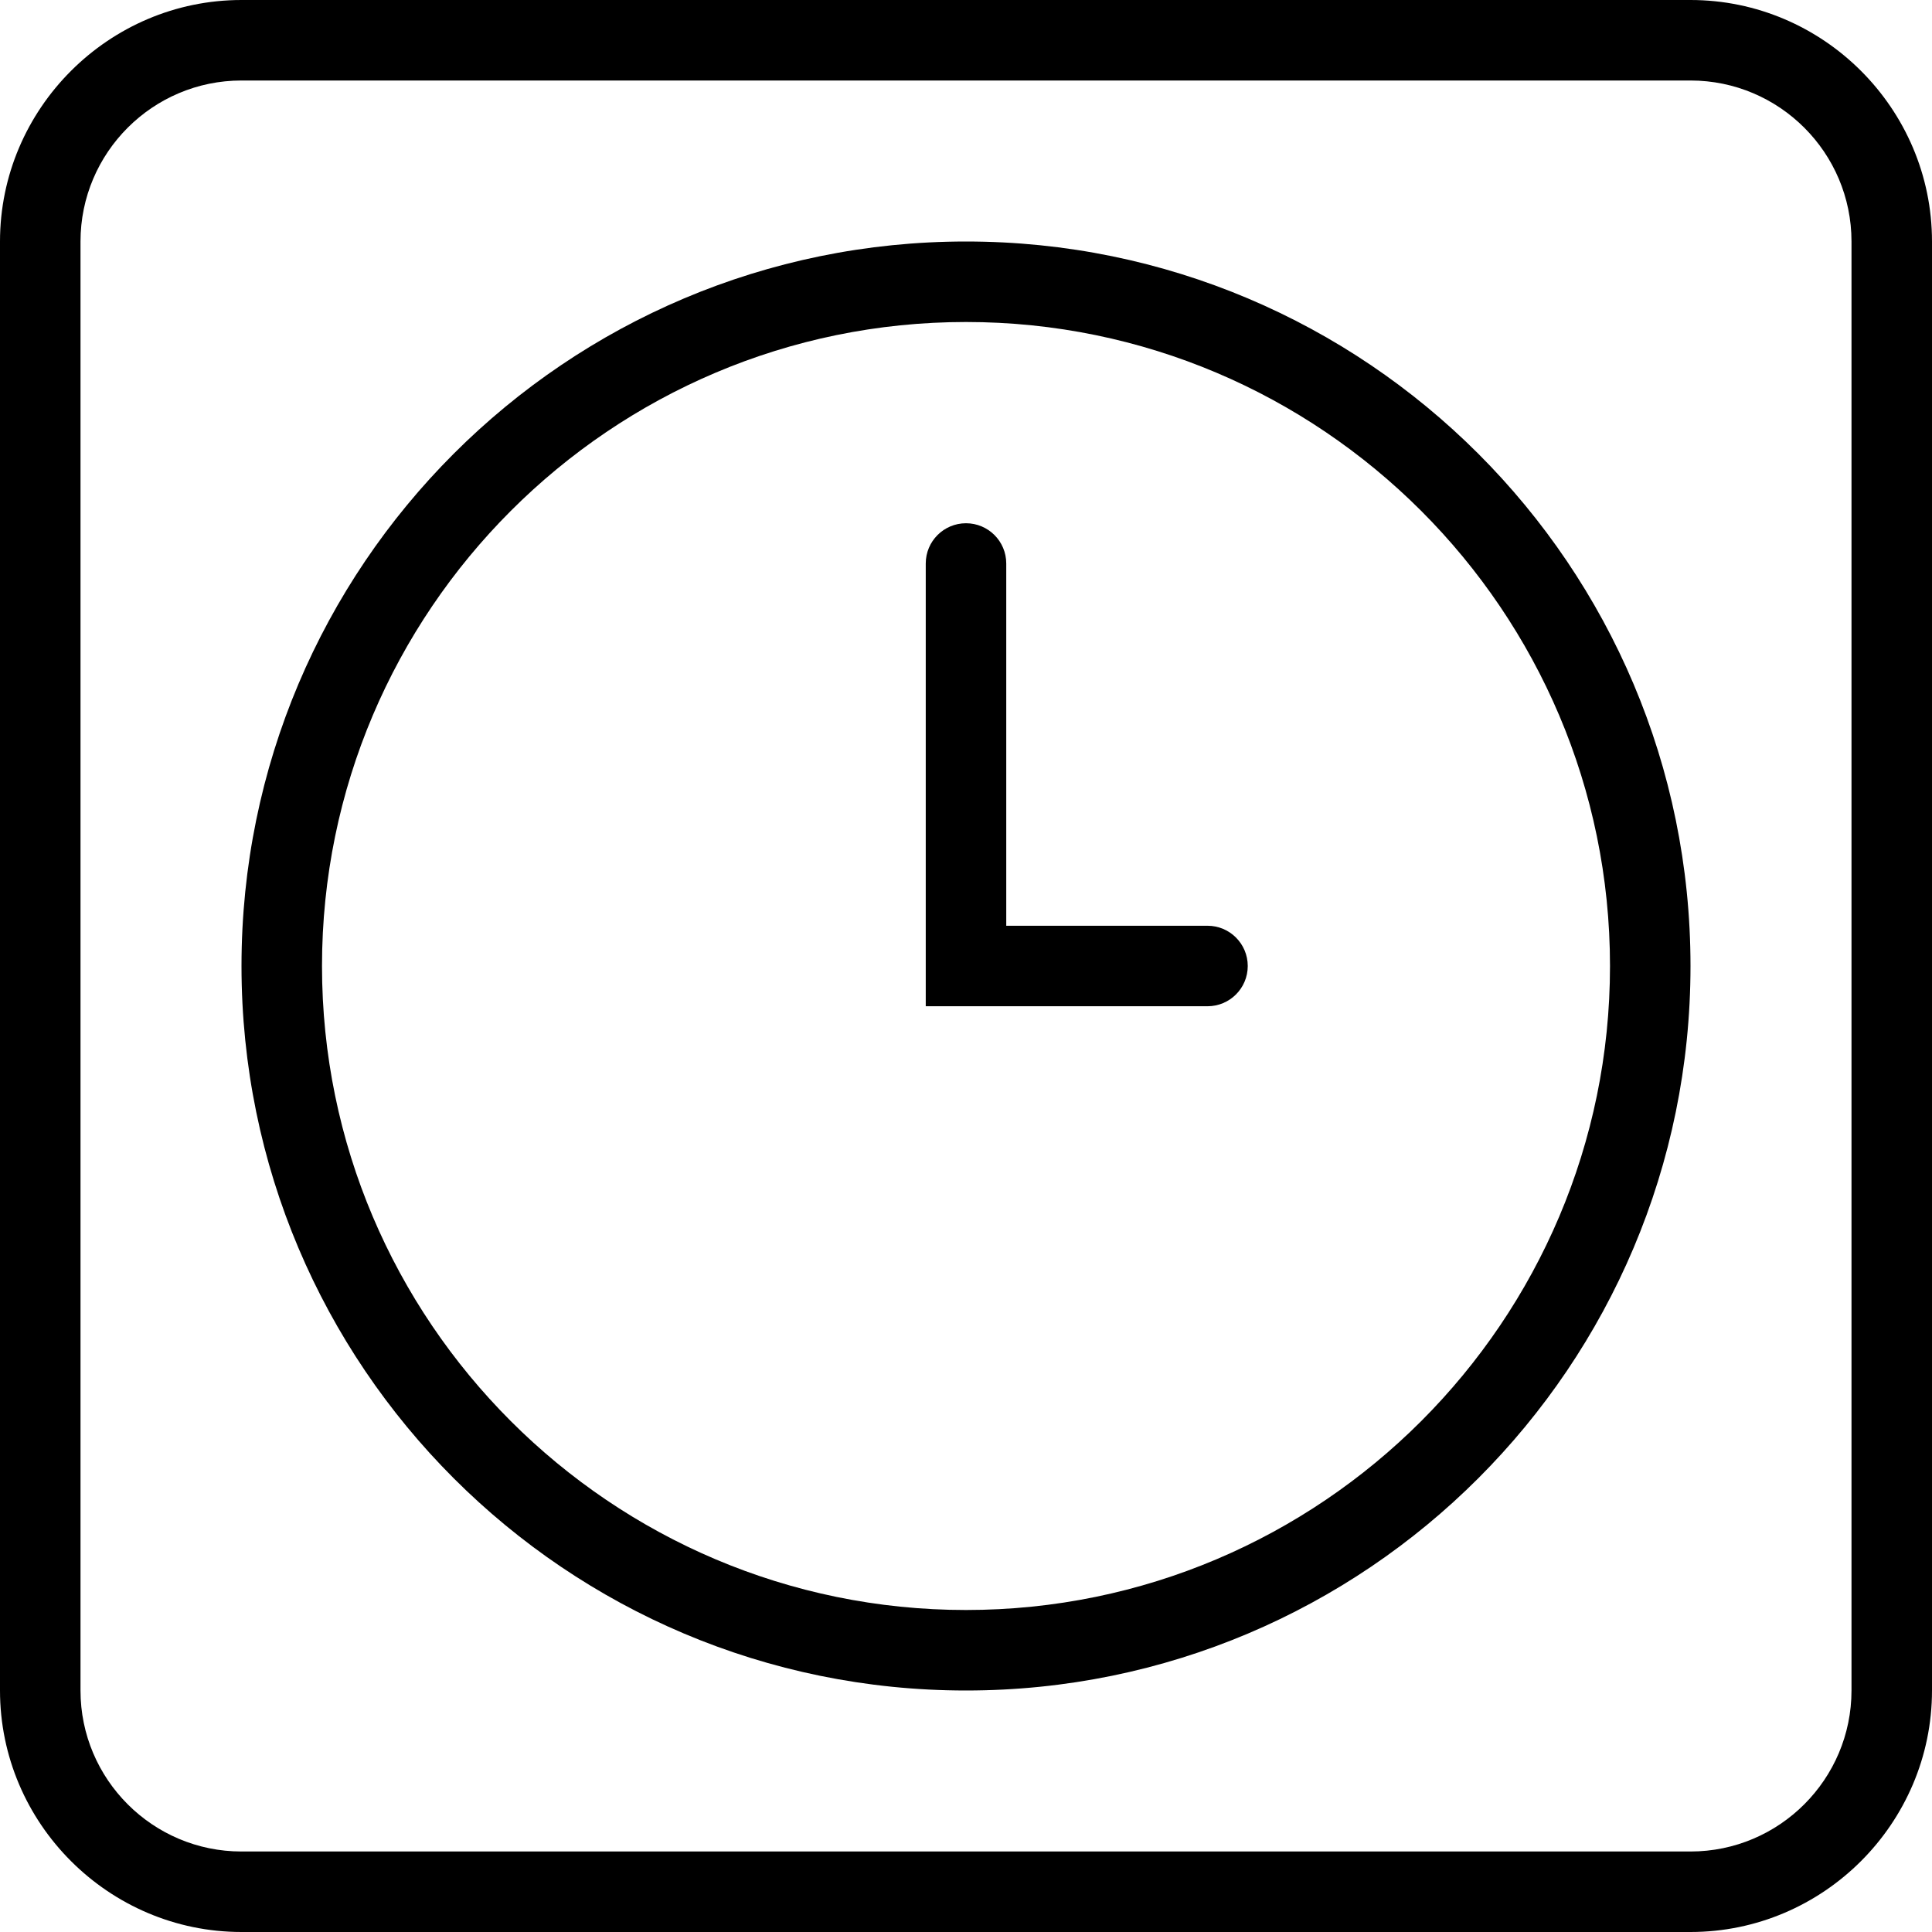
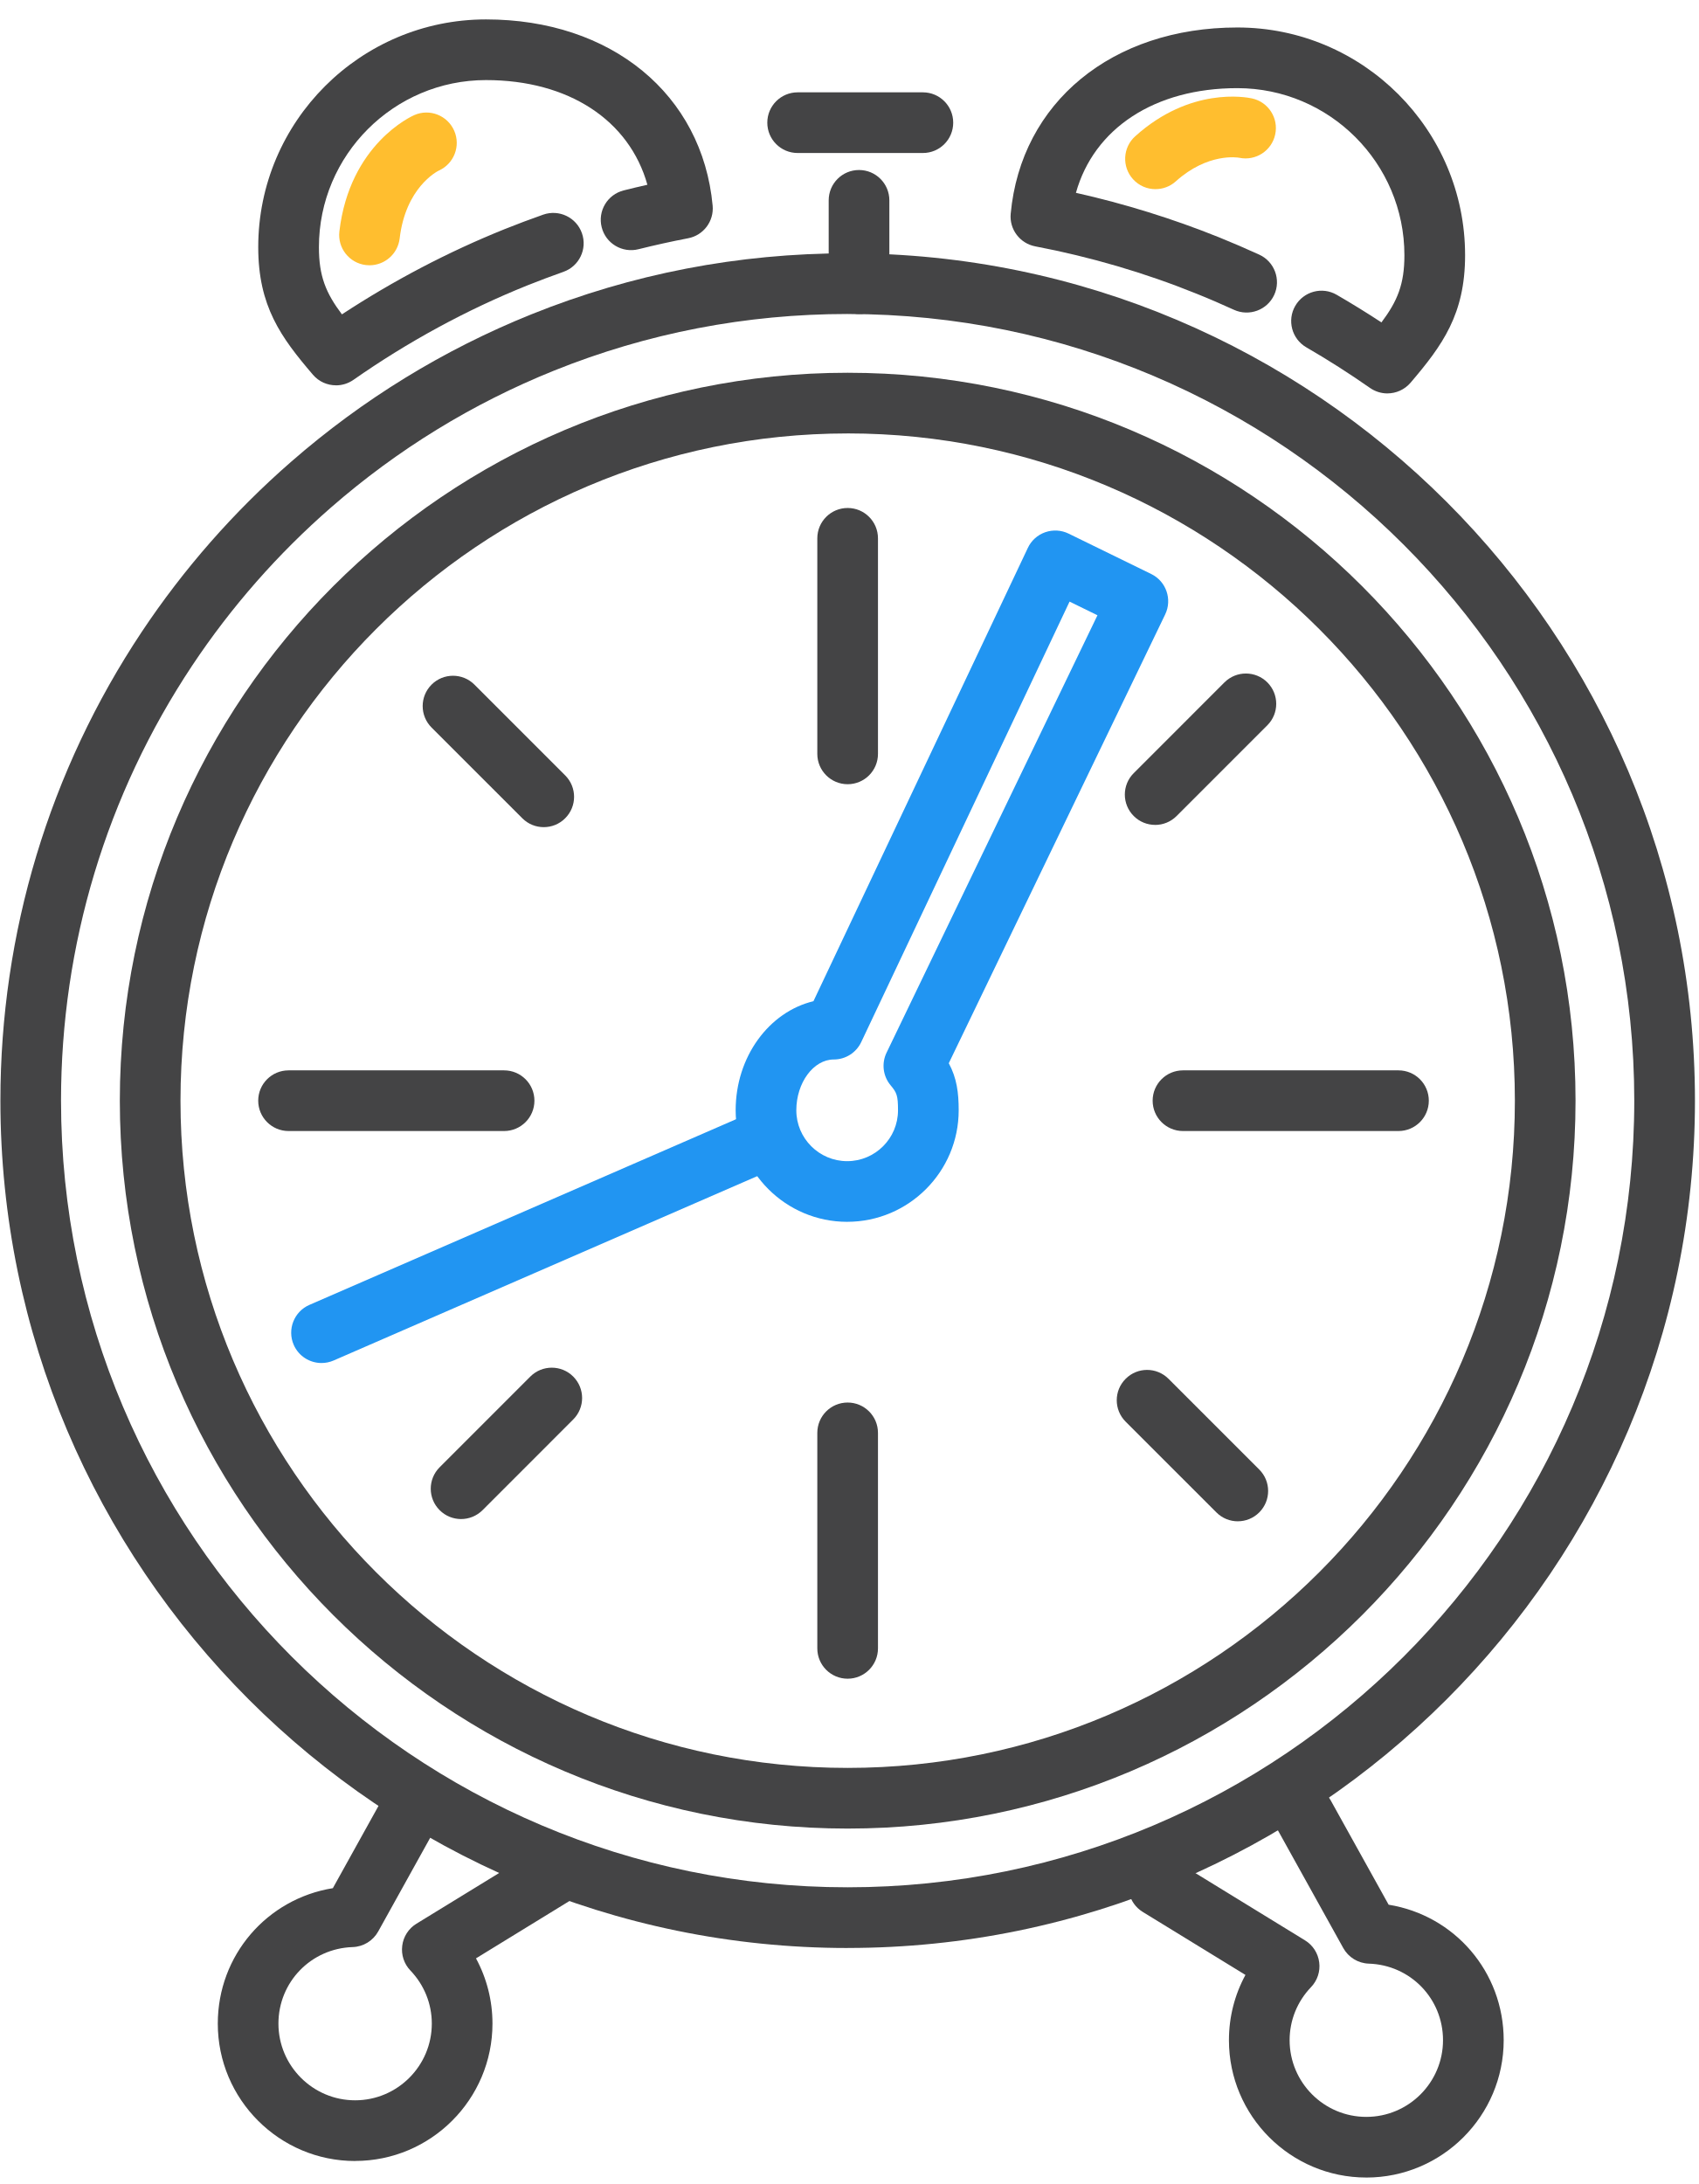
- <svg xmlns="http://www.w3.org/2000/svg" height="48" viewBox="0 0 48 48" width="48">
-   <path d="M42 2c2.206 0 4 1.794 4 4v36c0 2.206-1.794 4-4 4H6c-2.206 0-4-1.794-4-4V6c0-2.206 1.794-4 4-4h36m0-2H6C2.7 0 0 2.7 0 6v36c0 3.3 2.7 6 6 6h36c3.3 0 6-2.7 6-6V6c0-3.3-2.7-6-6-6z" />
-   <path d="M24 8c8.822 0 16 7.178 16 16s-7.178 16-16 16S8 32.822 8 24 15.178 8 24 8m0-2C14.06 6 6 14.06 6 24s8.06 18 18 18 18-8.06 18-18S33.94 6 24 6z" />
-   <path d="M30 25h-7V14c0-.553.448-1 1-1s1 .447 1 1v9h5c.552 0 1 .447 1 1s-.448 1-1 1z" />
+ <svg xmlns="http://www.w3.org/2000/svg" width="84" height="108" viewBox="0 0 84 108">
+   <g fill="none" fill-rule="evenodd">
+     <path d="M41.92 96.33C18.815 96.33.02 77.53.02 54.43c0-8.294 2.417-16.31 6.99-23.184 2.076-3.117 4.558-5.945 7.383-8.407 3.542-3.092 7.542-5.546 11.888-7.296 4.972-2.002 10.235-3.017 15.64-3.017 23.105 0 41.903 18.797 41.903 41.902 0 23.102-18.798 41.9-41.903 41.9zm0-80.803c-5.02 0-9.904.943-14.52 2.8-4.032 1.624-7.746 3.902-11.036 6.773-2.622 2.287-4.93 4.914-6.856 7.808-4.244 6.38-6.49 13.82-6.49 21.52 0 21.45 17.452 38.9 38.902 38.9s38.903-17.45 38.903-38.9-17.452-38.9-38.903-38.9z" fill="#444445" />
+     <path d="M41.92 90.424c-19.848 0-35.994-16.148-35.994-35.996 0-19.848 16.146-35.995 35.994-35.995 19.85 0 35.998 16.147 35.998 35.995S61.77 90.424 41.92 90.424zm0-68.99c-18.193 0-32.994 14.8-32.994 32.994s14.8 32.996 32.994 32.996c18.195 0 32.998-14.802 32.998-32.996 0-18.194-14.803-32.995-32.998-32.995z" fill="#444445" />
+     <path d="M41.92 38.78c-.828 0-1.5-.673-1.5-1.5V26.62c0-.828.672-1.5 1.5-1.5.83 0 1.5.672 1.5 1.5V37.28c0 .827-.67 1.5-1.5 1.5z" fill="#444445" />
+     <path d="M41.92 83.013c-.83 0-1.5-.672-1.5-1.5V70.856c0-.828.67-1.5 1.5-1.5.828 0 1.5.672 1.5 1.5v10.657c0 .828-.672 1.5-1.5 1.5z" fill="#444445" />
+     <path d="M69.162 55.93H58.504c-.828 0-1.5-.673-1.5-1.5 0-.83.672-1.5 1.5-1.5h10.658c.828 0 1.5.67 1.5 1.5 0 .827-.672 1.5-1.5 1.5z" fill="#444445" />
+     <path d="M24.928 55.93H14.27c-.828 0-1.5-.673-1.5-1.5 0-.83.672-1.5 1.5-1.5H24.93c.828 0 1.5.67 1.5 1.5 0 .827-.672 1.5-1.5 1.5z" fill="#444445" />
+     <path d="M57.13 40.792c-.385 0-.77-.146-1.062-.44-.586-.585-.586-1.534 0-2.12l4.487-4.487c.586-.586 1.535-.586 2.122 0 .585.586.585 1.535 0 2.12l-4.488 4.488c-.294.293-.677.44-1.06.44z" fill="#444445" />
+     <path d="M22.802 75.118c-.383 0-.767-.146-1.06-.44-.586-.585-.586-1.534 0-2.12l4.486-4.487c.586-.585 1.536-.585 2.12 0 .587.587.587 1.536 0 2.123l-4.485 4.486c-.294.292-.678.438-1.06.438z" fill="#444445" />
+     <path d="M61.217 75.23c-.384 0-.768-.147-1.06-.44l-4.488-4.487c-.587-.586-.587-1.535 0-2.12.585-.587 1.534-.587 2.12 0l4.487 4.486c.586.585.586 1.534 0 2.12-.293.293-.676.44-1.06.44z" fill="#444445" />
+     <path d="M26.89 40.903c-.383 0-.767-.146-1.06-.44l-4.487-4.486c-.586-.586-.586-1.536 0-2.122.586-.585 1.535-.585 2.12 0l4.488 4.488c.587.586.587 1.535 0 2.12-.292.294-.676.44-1.06.44z" fill="#444445" />
+     <path d="M41.897 60.42c-3.04 0-5.515-2.474-5.515-5.515 0-2.65 1.653-4.868 3.847-5.395l10.603-22.416c.17-.363.48-.642.86-.775.38-.132.794-.108 1.155.068l4.085 1.997c.742.362 1.05 1.256.692 2L46.922 52.577c.396.735.49 1.452.49 2.327 0 3.04-2.474 5.515-5.515 5.515zm10.998-30.67L42.592 51.532c-.248.525-.777.86-1.357.86-1.004 0-1.853 1.15-1.853 2.513 0 1.387 1.13 2.515 2.515 2.515 1.386 0 2.514-1.128 2.514-2.515 0-.73-.062-.876-.363-1.233-.38-.452-.46-1.085-.203-1.617l10.43-21.63-1.38-.675z" fill="#2195F2" />
+     <path d="M17.563 106.863c-3.745 0-6.792-3.048-6.792-6.794 0-3.384 2.437-6.173 5.69-6.698l2.873-5.177c.402-.722 1.315-.984 2.04-.583.724.403.984 1.316.583 2.04l-3.254 5.863c-.257.46-.736.754-1.263.77-2.058.068-3.67 1.73-3.67 3.784 0 2.09 1.703 3.793 3.793 3.793s3.792-1.702 3.792-3.794c0-.98-.376-1.91-1.057-2.623-.316-.327-.464-.78-.405-1.23.057-.45.316-.85.703-1.086l6.452-3.956c.706-.434 1.63-.212 2.062.494.434.706.212 1.63-.495 2.062l-5.075 3.114c.532.982.815 2.085.815 3.225 0 3.745-3.046 6.793-6.792 6.793z" fill="#444445" />
+     <path d="M67.57 107.68c-3.746 0-6.793-3.047-6.793-6.793 0-1.14.283-2.244.817-3.226l-5.076-3.113c-.708-.433-.928-1.357-.496-2.063.434-.707 1.357-.927 2.064-.494l6.45 3.958c.39.238.647.637.705 1.087.06.45-.09.903-.405 1.23-.682.712-1.058 1.642-1.058 2.622 0 2.092 1.7 3.793 3.792 3.793 2.092 0 3.794-1.7 3.794-3.793 0-2.056-1.612-3.718-3.67-3.785-.527-.017-1.006-.31-1.262-.77l-3.255-5.862c-.402-.725-.14-1.638.584-2.04.725-.403 1.638-.14 2.04.583l2.874 5.175c3.254.524 5.69 3.314 5.69 6.7 0 3.745-3.048 6.792-6.795 6.792z" fill="#444445" />
+     <path d="M42.483 15.527c-.83 0-1.5-.672-1.5-1.5v-4.12c0-.828.67-1.5 1.5-1.5s1.5.672 1.5 1.5v4.12c0 .828-.67 1.5-1.5 1.5z" fill="#444445" />
+     <path d="M45.64 7.566h-6.193c-.828 0-1.5-.67-1.5-1.5 0-.828.672-1.5 1.5-1.5h6.194c.83 0 1.5.672 1.5 1.5 0 .83-.67 1.5-1.5 1.5z" fill="#444445" />
+     <path d="M15.9 67.402c-.578 0-1.13-.337-1.375-.9-.33-.76.018-1.645.777-1.975l21.98-9.564c.762-.332 1.646.017 1.976.776.33.76-.018 1.643-.777 1.973L16.5 67.277c-.195.085-.398.125-.6.125z" fill="#2195F2" />
+     <path d="M16.614 19.054c-.426 0-.846-.18-1.14-.526-1.583-1.85-2.703-3.386-2.703-6.307C12.77 6.01 17.824.96 24.034.96c6.194 0 10.698 3.7 11.21 9.21.07.77-.453 1.468-1.213 1.612-.82.157-1.645.34-2.455.542-.804.202-1.62-.285-1.82-1.088-.203-.802.284-1.618 1.088-1.82.388-.1.78-.19 1.173-.28-.893-3.185-3.89-5.176-7.983-5.176-4.556 0-8.262 3.707-8.262 8.263 0 1.427.34 2.262 1.138 3.322 2.553-1.674 5.25-3.088 8.037-4.21.635-.254 1.274-.495 1.92-.722.782-.272 1.638.137 1.912.918.276.782-.135 1.638-.917 1.912-.604.213-1.204.44-1.796.676-2.998 1.207-5.888 2.778-8.59 4.667-.263.182-.563.27-.86.27z" fill="#444445" />
+     <path d="M68.613 19.455c-.298 0-.597-.09-.858-.27-1.024-.716-2.084-1.392-3.152-2.01-.717-.416-.96-1.334-.546-2.05.416-.718 1.333-.964 2.05-.547.744.43 1.484.888 2.212 1.365.796-1.06 1.136-1.894 1.136-3.32 0-4.557-3.707-8.264-8.263-8.264-4.09 0-7.09 1.99-7.982 5.176 2.422.544 4.794 1.282 7.072 2.198.674.273 1.34.56 1.996.86.753.346 1.083 1.237.738 1.99-.347.752-1.24 1.08-1.99.737-.614-.28-1.236-.55-1.866-.802-2.55-1.03-5.23-1.815-7.964-2.336-.758-.146-1.284-.843-1.212-1.613.512-5.51 5.018-9.21 11.21-9.21 6.21 0 11.262 5.052 11.262 11.262 0 2.92-1.12 4.456-2.7 6.308-.296.344-.717.525-1.143.525z" fill="#444445" />
+     <path d="M18.276 13.118c-.058 0-.118-.003-.177-.01-.824-.097-1.412-.842-1.315-1.665.51-4.32 3.578-5.697 3.708-5.753.76-.333 1.644.02 1.973.78.326.754-.014 1.627-.76 1.964-.104.05-1.646.85-1.94 3.36-.092.763-.74 1.324-1.49 1.324z" fill="#FFBE2F" />
+     <path d="M57.145 9.354c-.41 0-.818-.166-1.115-.496-.553-.615-.505-1.564.11-2.118 2.72-2.452 5.474-1.94 5.78-1.873.808.177 1.322.977 1.144 1.786-.174.804-.964 1.316-1.77 1.15-.097-.02-1.57-.252-3.146 1.166-.286.258-.645.384-1.003.384z" fill="#FFBE2F" />
+   </g>
</svg>
